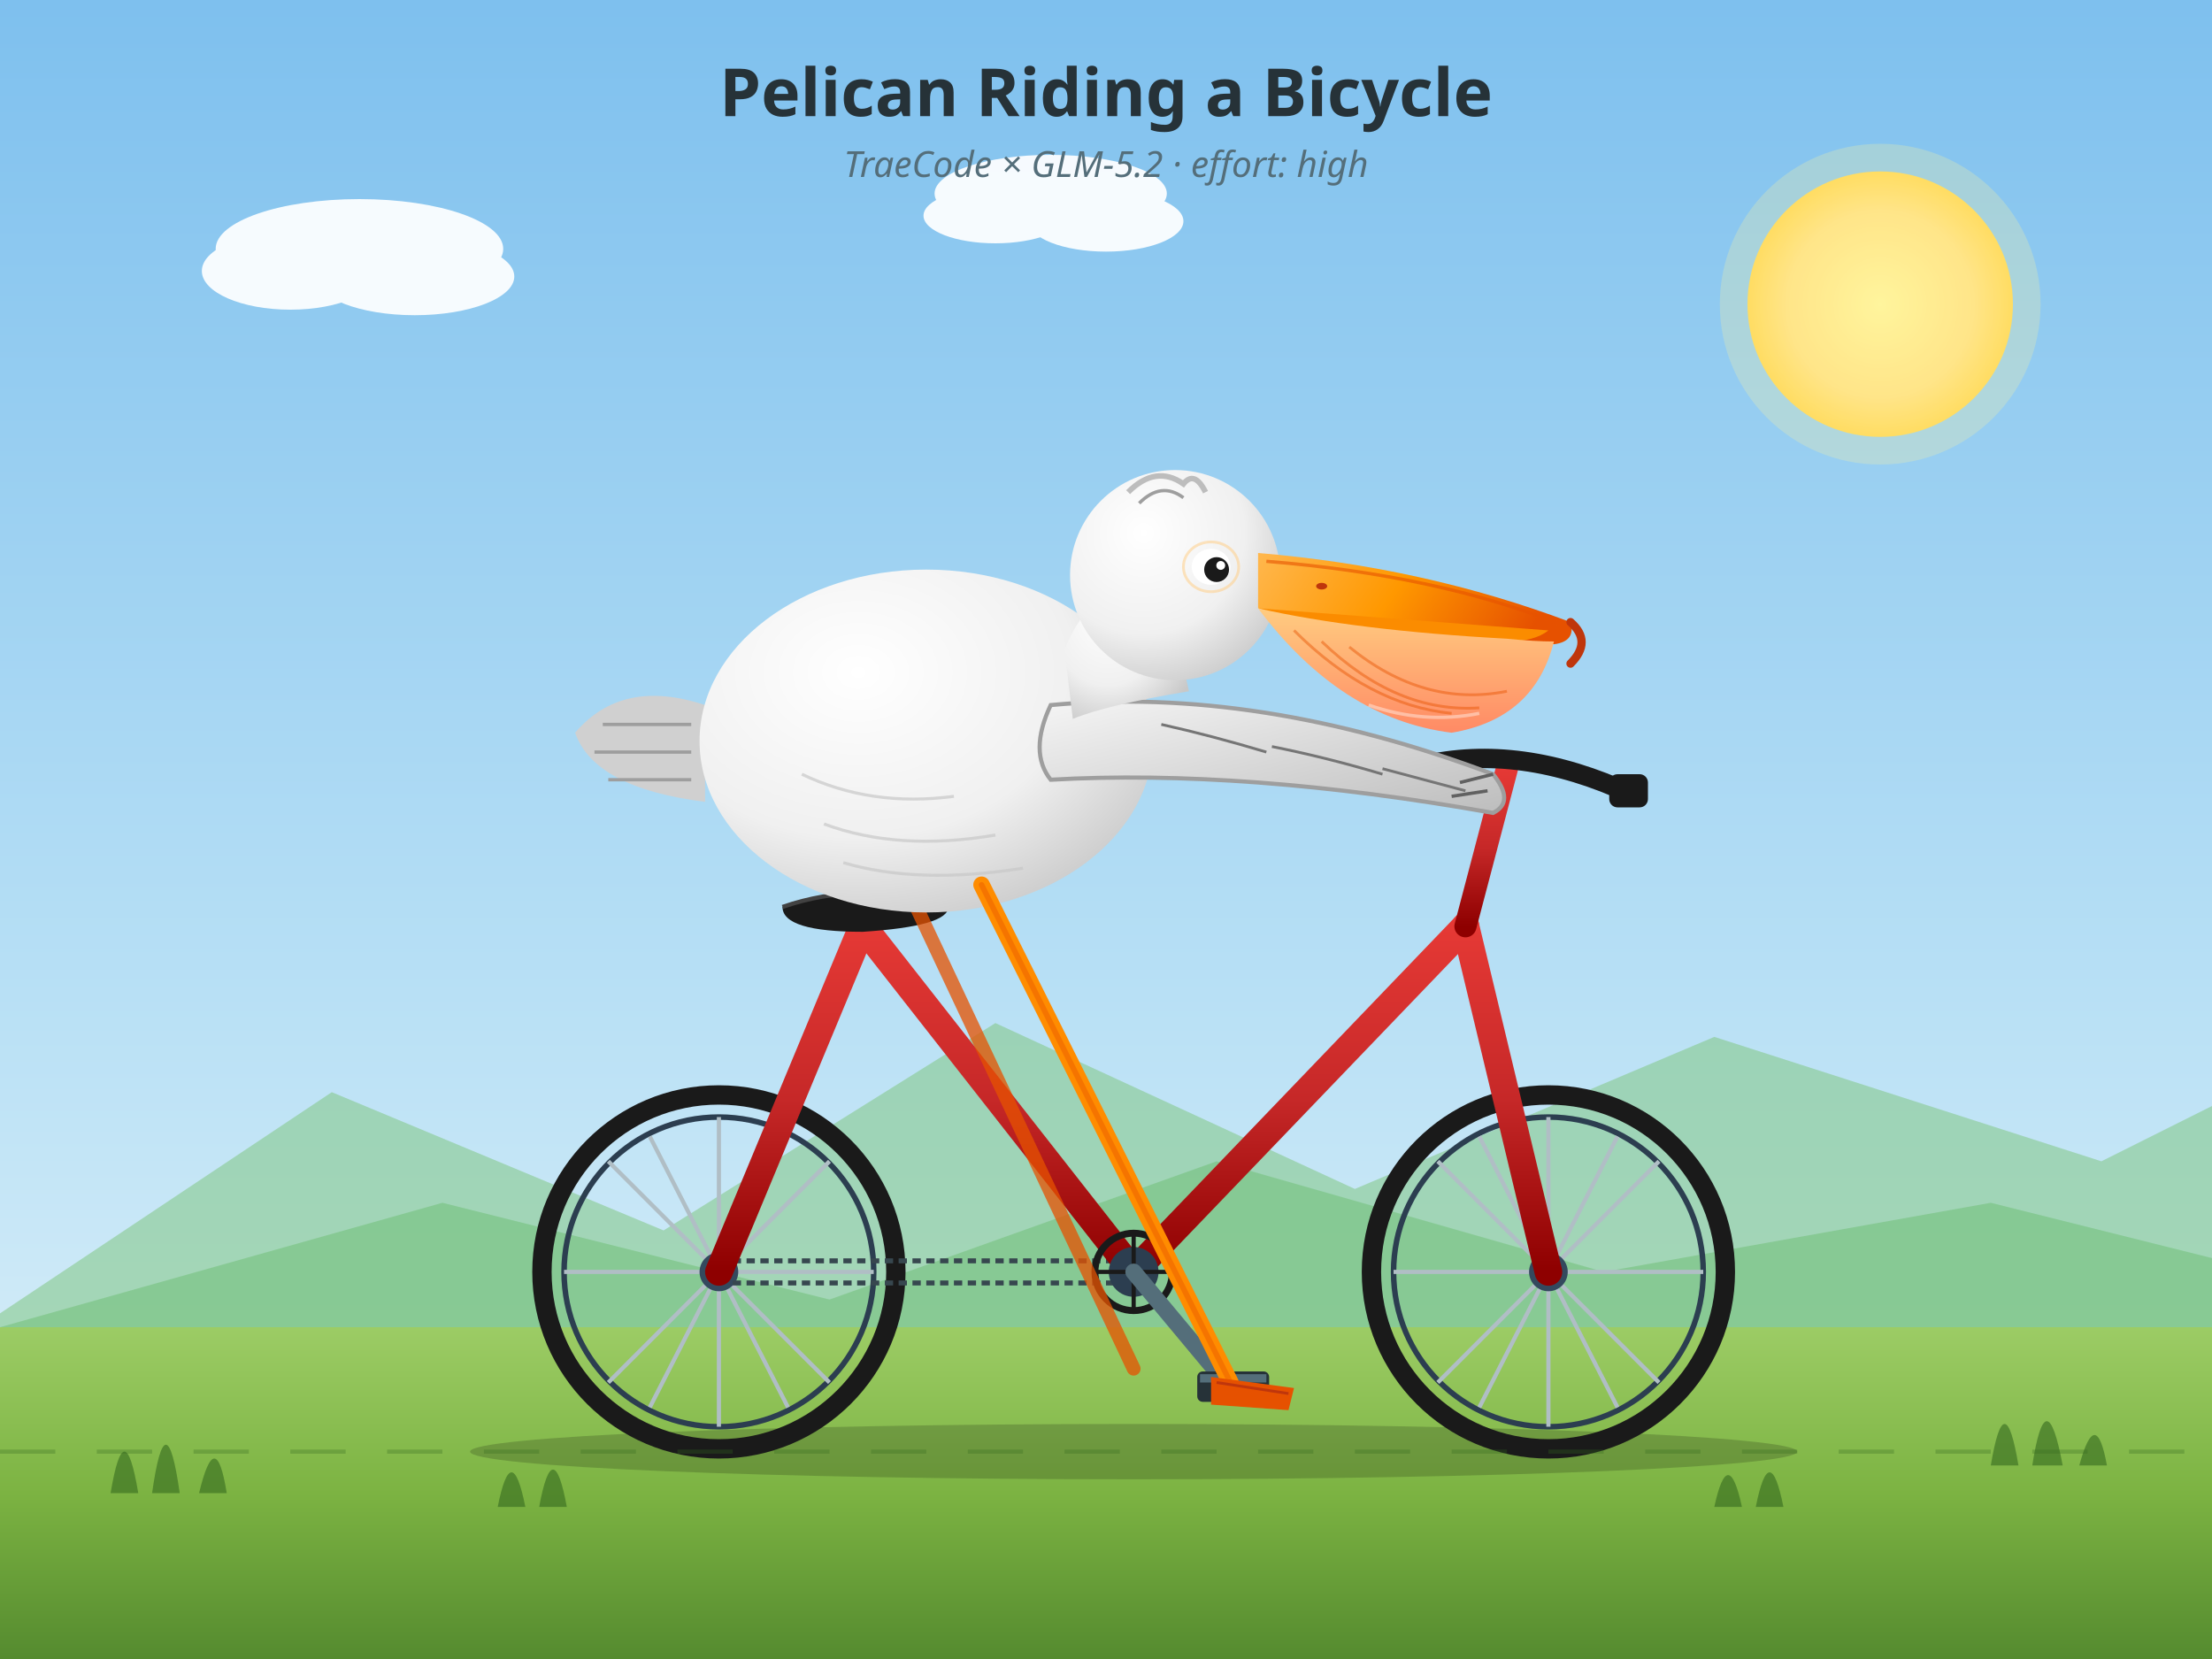
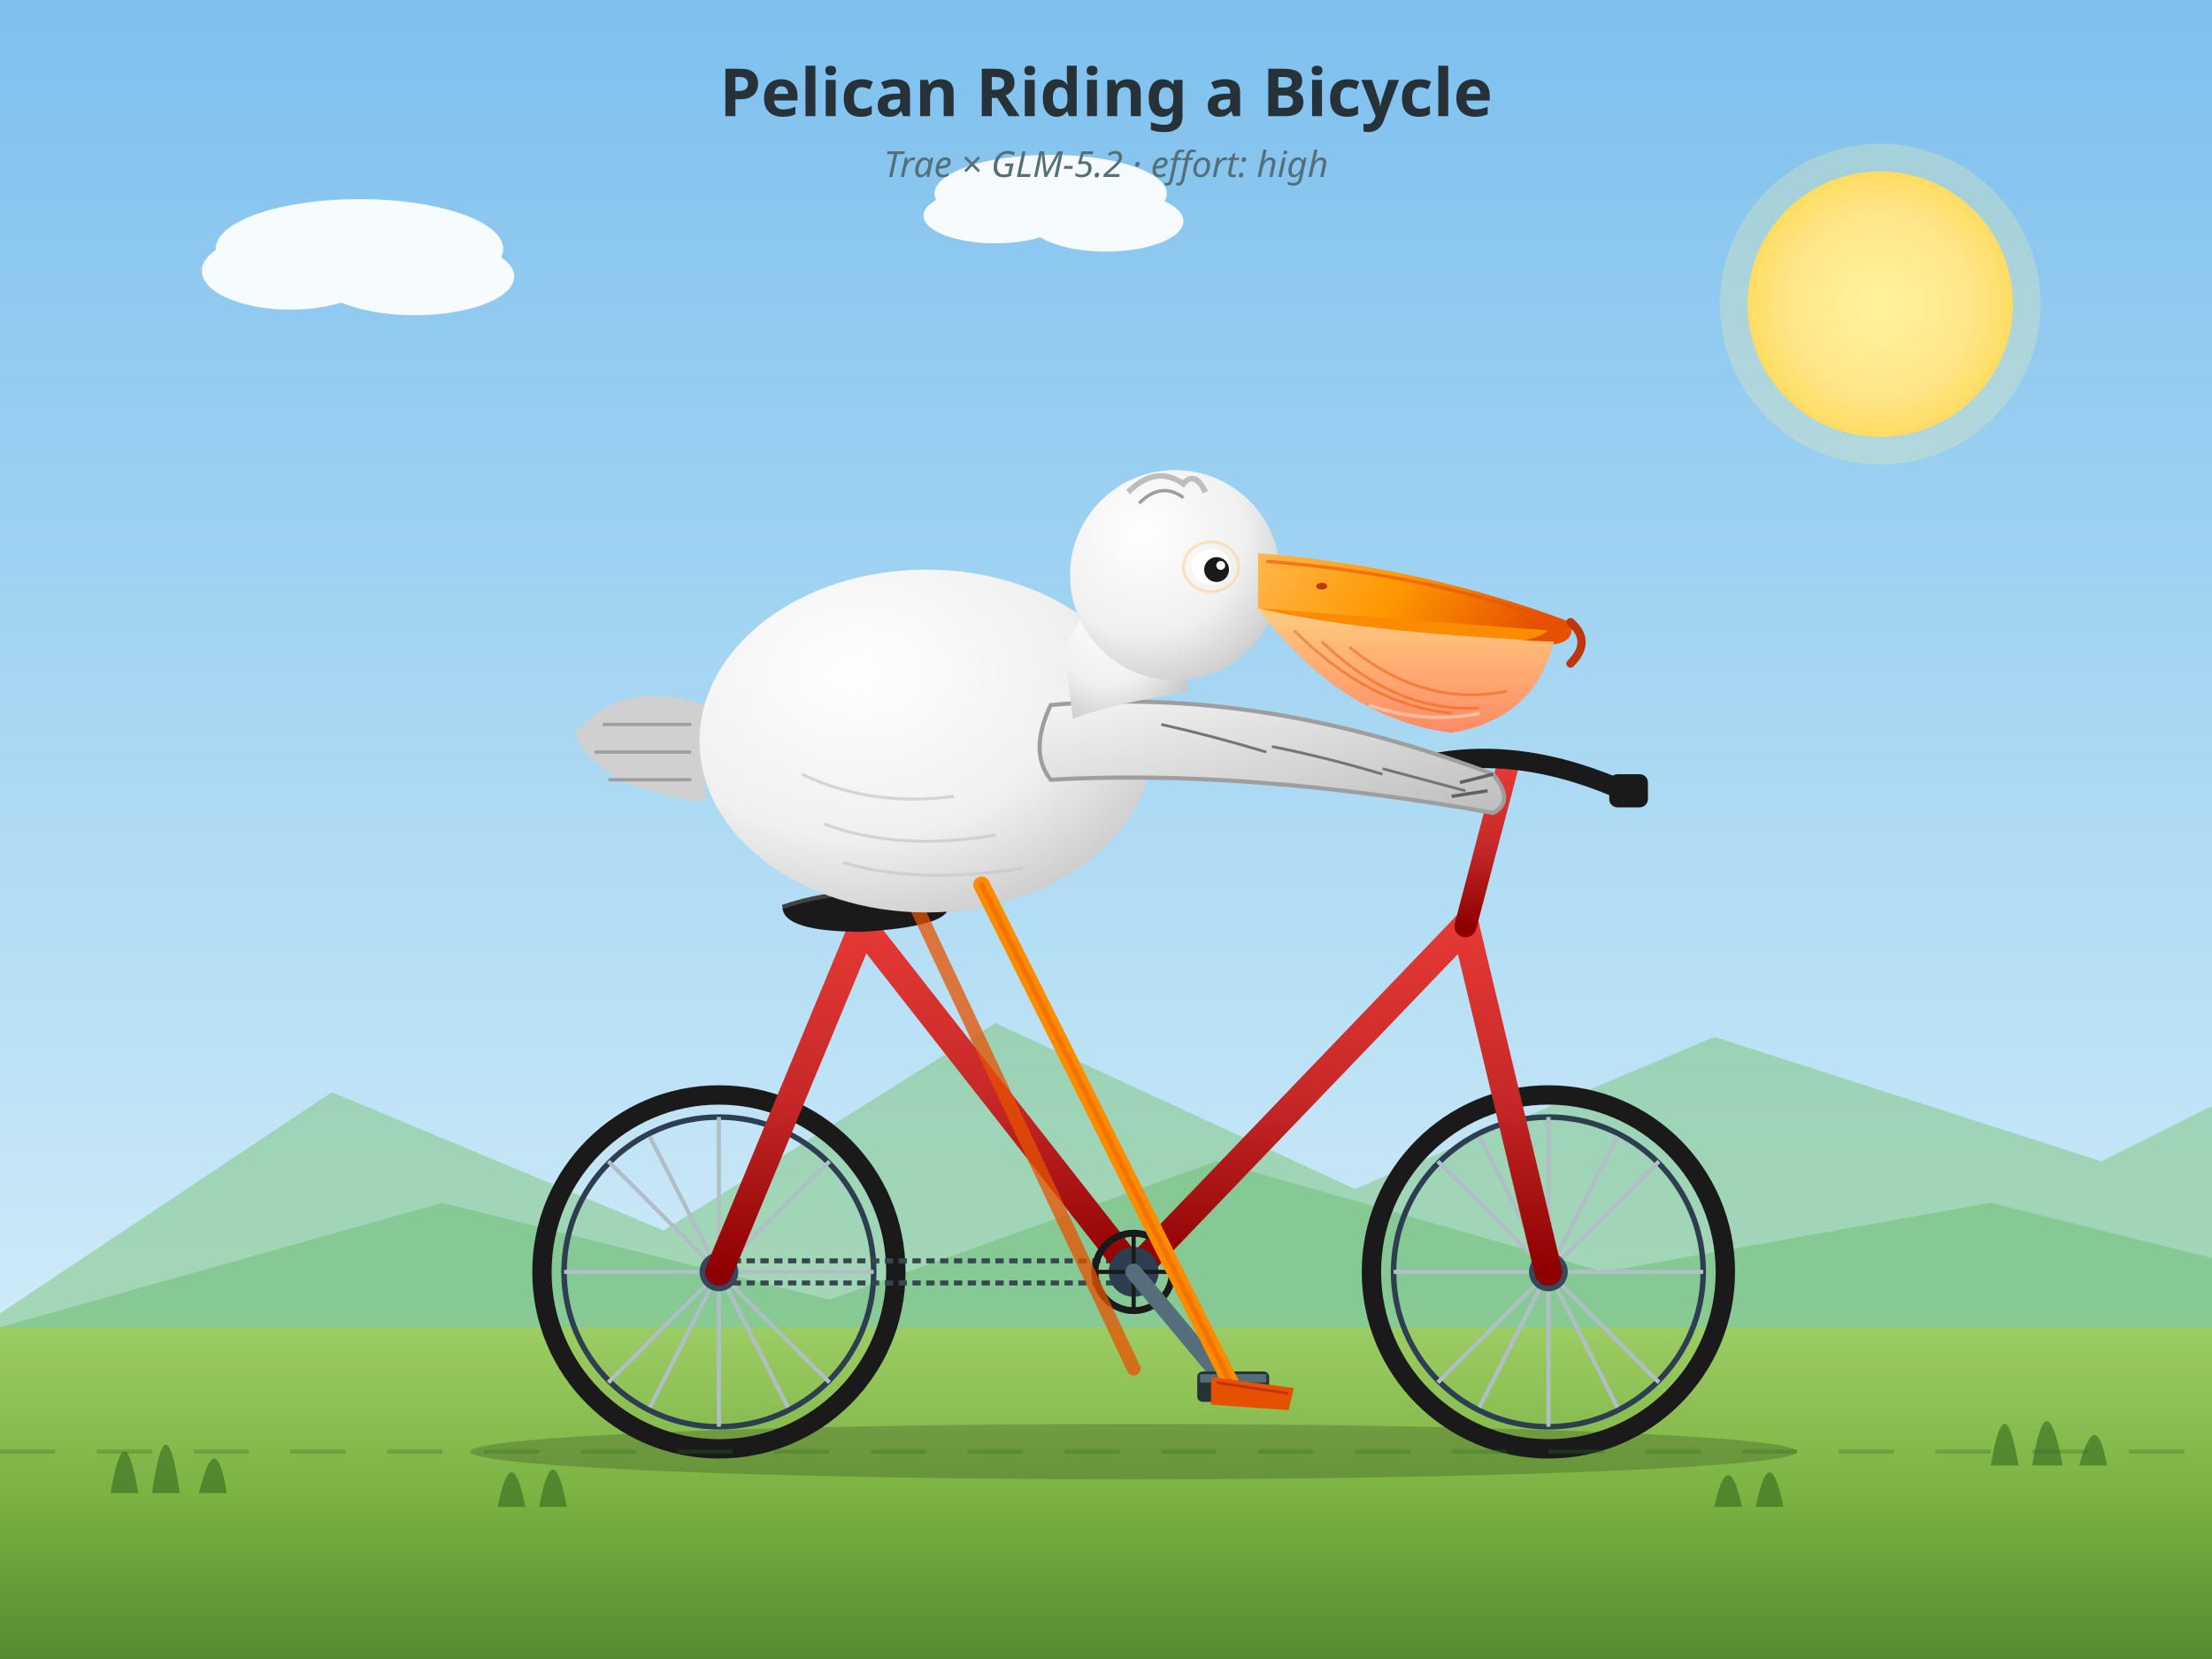
<svg xmlns="http://www.w3.org/2000/svg" viewBox="0 0 800 600" width="800" height="600">
  <defs>
    <linearGradient id="sky" x1="0" y1="0" x2="0" y2="1">
      <stop offset="0" stop-color="#7EC0EE" />
      <stop offset="0.6" stop-color="#B8E0F5" />
      <stop offset="1" stop-color="#E6F4FA" />
    </linearGradient>
    <linearGradient id="grass" x1="0" y1="0" x2="0" y2="1">
      <stop offset="0" stop-color="#9CCC65" />
      <stop offset="0.5" stop-color="#7CB342" />
      <stop offset="1" stop-color="#558B2F" />
    </linearGradient>
    <radialGradient id="bodyGrad" cx="0.35" cy="0.3" r="0.8">
      <stop offset="0" stop-color="#FFFFFF" />
      <stop offset="0.6" stop-color="#F0F0F0" />
      <stop offset="1" stop-color="#C8C8C8" />
    </radialGradient>
    <linearGradient id="beakGrad" x1="0" y1="0" x2="1" y2="0.2">
      <stop offset="0" stop-color="#FFB74D" />
      <stop offset="0.5" stop-color="#FF9800" />
      <stop offset="1" stop-color="#E65100" />
    </linearGradient>
    <linearGradient id="pouchGrad" x1="0" y1="0" x2="0" y2="1">
      <stop offset="0" stop-color="#FFCC80" />
      <stop offset="1" stop-color="#FF8A65" />
    </linearGradient>
    <linearGradient id="frameGrad" x1="0" y1="0" x2="0" y2="1">
      <stop offset="0" stop-color="#E53935" />
      <stop offset="0.5" stop-color="#C62828" />
      <stop offset="1" stop-color="#8E0000" />
    </linearGradient>
    <linearGradient id="wingGrad" x1="0" y1="0" x2="1" y2="1">
      <stop offset="0" stop-color="#F5F5F5" />
      <stop offset="1" stop-color="#BDBDBD" />
    </linearGradient>
    <radialGradient id="sunGrad" cx="0.5" cy="0.5" r="0.5">
      <stop offset="0" stop-color="#FFF59D" />
      <stop offset="0.7" stop-color="#FFE082" />
      <stop offset="1" stop-color="#FFD54F" />
    </radialGradient>
  </defs>
  <rect width="800" height="600" fill="url(#sky)" />
  <circle cx="680" cy="110" r="48" fill="url(#sunGrad)" />
  <circle cx="680" cy="110" r="58" fill="#FFF59D" opacity="0.25" />
  <g fill="#FFFFFF" opacity="0.92">
    <ellipse cx="130" cy="90" rx="52" ry="18" />
    <ellipse cx="105" cy="98" rx="32" ry="14" />
    <ellipse cx="150" cy="100" rx="36" ry="14" />
    <ellipse cx="380" cy="70" rx="42" ry="14" />
    <ellipse cx="360" cy="78" rx="26" ry="10" />
    <ellipse cx="400" cy="80" rx="28" ry="11" />
  </g>
  <path d="M0,475 L120,395 L240,445 L360,370 L490,430 L620,375 L760,420 L800,400 L800,490 L0,490 Z" fill="#81C784" opacity="0.55" />
  <path d="M0,480 L160,435 L300,470 L440,420 L580,460 L720,435 L800,455 L800,490 L0,490 Z" fill="#66BB6A" opacity="0.45" />
  <rect y="480" width="800" height="120" fill="url(#grass)" />
  <ellipse cx="410" cy="525" rx="240" ry="10" fill="#000" opacity="0.18" />
  <g id="bicycle">
    <circle cx="260" cy="460" r="64" fill="none" stroke="#1a1a1a" stroke-width="7" />
    <circle cx="260" cy="460" r="56" fill="none" stroke="#2c3e50" stroke-width="2" />
    <g stroke="#B0BEC5" stroke-width="1.5">
      <line x1="260" y1="404" x2="260" y2="516" />
      <line x1="204" y1="460" x2="316" y2="460" />
      <line x1="220" y1="420" x2="300" y2="500" />
      <line x1="300" y1="420" x2="220" y2="500" />
      <line x1="235" y1="411" x2="285" y2="509" />
      <line x1="285" y1="411" x2="235" y2="509" />
    </g>
    <circle cx="260" cy="460" r="7" fill="#34495E" />
    <circle cx="560" cy="460" r="64" fill="none" stroke="#1a1a1a" stroke-width="7" />
    <circle cx="560" cy="460" r="56" fill="none" stroke="#2c3e50" stroke-width="2" />
    <g stroke="#B0BEC5" stroke-width="1.5">
      <line x1="560" y1="404" x2="560" y2="516" />
      <line x1="504" y1="460" x2="616" y2="460" />
      <line x1="520" y1="420" x2="600" y2="500" />
      <line x1="600" y1="420" x2="520" y2="500" />
      <line x1="535" y1="411" x2="585" y2="509" />
      <line x1="585" y1="411" x2="535" y2="509" />
    </g>
    <circle cx="560" cy="460" r="7" fill="#34495E" />
    <g stroke="#37474F" stroke-width="1.8" stroke-dasharray="3,2">
      <line x1="265" y1="456" x2="408" y2="456" />
      <line x1="265" y1="464" x2="408" y2="464" />
    </g>
    <g stroke="url(#frameGrad)" stroke-width="10" stroke-linecap="round" fill="none">
      <line x1="260" y1="460" x2="312" y2="335" />
      <line x1="260" y1="460" x2="410" y2="460" />
      <line x1="410" y1="460" x2="312" y2="335" />
      <line x1="410" y1="460" x2="530" y2="335" />
      <line x1="312" y1="335" x2="530" y2="335" />
      <line x1="530" y1="335" x2="560" y2="460" />
    </g>
    <circle cx="410" cy="460" r="14" fill="none" stroke="#1a1a1a" stroke-width="2.5" />
    <circle cx="410" cy="460" r="9" fill="#2c3e50" />
    <g stroke="#1a1a1a" stroke-width="1.5">
      <line x1="410" y1="446" x2="410" y2="474" />
      <line x1="396" y1="460" x2="424" y2="460" />
    </g>
    <line x1="530" y1="335" x2="545" y2="278" stroke="url(#frameGrad)" stroke-width="8" stroke-linecap="round" />
    <path d="M510,278 Q545,268 585,285" stroke="#1a1a1a" stroke-width="7" fill="none" stroke-linecap="round" />
    <rect x="500" y="273" width="14" height="12" rx="3" fill="#1a1a1a" />
    <rect x="582" y="280" width="14" height="12" rx="3" fill="#1a1a1a" />
    <path d="M283,328 Q312,318 343,328 Q343,335 312,337 Q283,337 283,328 Z" fill="#1a1a1a" />
    <path d="M283,328 Q312,318 343,328" stroke="#424242" stroke-width="1.5" fill="none" />
    <line x1="410" y1="460" x2="445" y2="502" stroke="#546E7A" stroke-width="6" stroke-linecap="round" />
    <rect x="433" y="496" width="26" height="11" rx="2" fill="#263238" />
    <rect x="434" y="497" width="24" height="3" fill="#546E7A" />
  </g>
  <g id="pelican">
    <path d="M255,255 Q225,245 208,265 Q215,285 255,290 Z" fill="#D0D0D0" />
    <g stroke="#9E9E9E" stroke-width="1.2" fill="none">
      <line x1="250" y1="262" x2="218" y2="262" />
      <line x1="250" y1="272" x2="215" y2="272" />
      <line x1="250" y1="282" x2="220" y2="282" />
    </g>
    <line x1="330" y1="325" x2="410" y2="495" stroke="#E65100" stroke-width="5" stroke-linecap="round" opacity="0.75" />
    <ellipse cx="335" cy="268" rx="82" ry="62" fill="url(#bodyGrad)" />
    <g stroke="#C8C8C8" stroke-width="1.1" fill="none" opacity="0.7">
      <path d="M290,280 Q315,292 345,288" />
      <path d="M298,298 Q325,308 360,302" />
      <path d="M305,312 Q332,320 370,314" />
    </g>
    <path d="M380,255 Q455,248 540,280 Q548,290 540,294 Q450,278 380,282 Q372,272 380,255 Z" fill="url(#wingGrad)" stroke="#9E9E9E" stroke-width="1.5" />
    <g stroke="#757575" stroke-width="1" fill="none">
      <path d="M420,262 Q438,266 458,272" />
      <path d="M460,270 Q480,274 500,280" />
      <path d="M500,278 Q515,282 530,286" />
    </g>
    <g stroke="#616161" stroke-width="1.2" fill="none">
      <line x1="528" y1="283" x2="540" y2="280" />
      <line x1="525" y1="288" x2="538" y2="286" />
    </g>
    <path d="M385,235 Q395,210 420,205 L430,250 Q400,255 388,260 Z" fill="url(#bodyGrad)" />
    <line x1="355" y1="320" x2="445" y2="500" stroke="#FF8C00" stroke-width="6" stroke-linecap="round" />
    <line x1="355" y1="320" x2="445" y2="500" stroke="#E65100" stroke-width="2" stroke-linecap="round" opacity="0.4" />
    <path d="M438,498 L468,502 L466,510 L438,508 Z" fill="#E65100" />
    <path d="M440,500 L466,504" stroke="#BF360C" stroke-width="1" fill="none" />
    <circle cx="425" cy="208" r="38" fill="url(#bodyGrad)" />
    <path d="M408,178 Q418,168 428,175 Q432,170 436,178" stroke="#BDBDBD" stroke-width="2" fill="none" />
    <path d="M412,182 Q420,174 428,180" stroke="#9E9E9E" stroke-width="1.2" fill="none" />
    <ellipse cx="438" cy="205" rx="7" ry="6.5" fill="#FFFFFF" />
    <circle cx="440" cy="206" r="4.5" fill="#1a1a1a" />
    <circle cx="441.5" cy="204.5" r="1.6" fill="#FFFFFF" />
    <ellipse cx="438" cy="205" rx="10" ry="9" fill="none" stroke="#FFCC80" stroke-width="1" opacity="0.5" />
    <path d="M455,200 Q515,205 568,225 Q570,232 562,233 Q555,232 545,231 Q490,228 455,220 Z" fill="url(#beakGrad)" />
    <path d="M458,203 Q520,208 565,226" stroke="#E65100" stroke-width="1.2" fill="none" opacity="0.6" />
    <path d="M568,225 Q576,232 568,240" stroke="#BF360C" stroke-width="3" fill="none" stroke-linecap="round" />
    <ellipse cx="478" cy="212" rx="2" ry="1.2" fill="#BF360C" />
    <path d="M455,220 Q490,232 545,232 Q555,232 560,228 L455,220 Z" fill="#FB8C00" />
    <path d="M455,220 Q485,260 525,265 Q555,260 562,232 Q555,232 545,231 Q490,228 455,220 Z" fill="url(#pouchGrad)" />
    <g stroke="#E65100" stroke-width="1" fill="none" opacity="0.45">
      <path d="M468,228 Q495,255 525,258" />
      <path d="M478,232 Q505,258 535,256" />
      <path d="M488,234 Q515,256 545,250" />
    </g>
    <path d="M495,255 Q515,262 535,258" stroke="#FFFFFF" stroke-width="1.2" fill="none" opacity="0.4" />
  </g>
  <g fill="#33691E" opacity="0.6">
    <path d="M40,540 Q45,510 50,540 M55,540 Q60,505 65,540 M72,540 Q78,515 82,540" />
    <path d="M720,530 Q725,500 730,530 M735,530 Q740,498 746,530 M752,530 Q758,508 762,530" />
    <path d="M180,545 Q185,520 190,545 M195,545 Q200,518 205,545" />
    <path d="M620,545 Q625,522 630,545 M635,545 Q640,520 645,545" />
  </g>
  <line x1="0" y1="525" x2="800" y2="525" stroke="#33691E" stroke-width="1.5" opacity="0.3" stroke-dasharray="20,15" />
  <text x="400" y="42" text-anchor="middle" font-family="'Segoe UI', sans-serif" font-size="24" font-weight="700" fill="#263238">Pelican Riding a Bicycle</text>
-   <text x="400" y="64" text-anchor="middle" font-family="'Segoe UI', sans-serif" font-size="13" fill="#546E7A" font-style="italic">TraeCode × GLM-5.2 · effort: high</text>
+   <text x="400" y="64" text-anchor="middle" font-family="'Segoe UI', sans-serif" font-size="13" fill="#546E7A" font-style="italic">Trae × GLM-5.2 · effort: high</text>
</svg>
